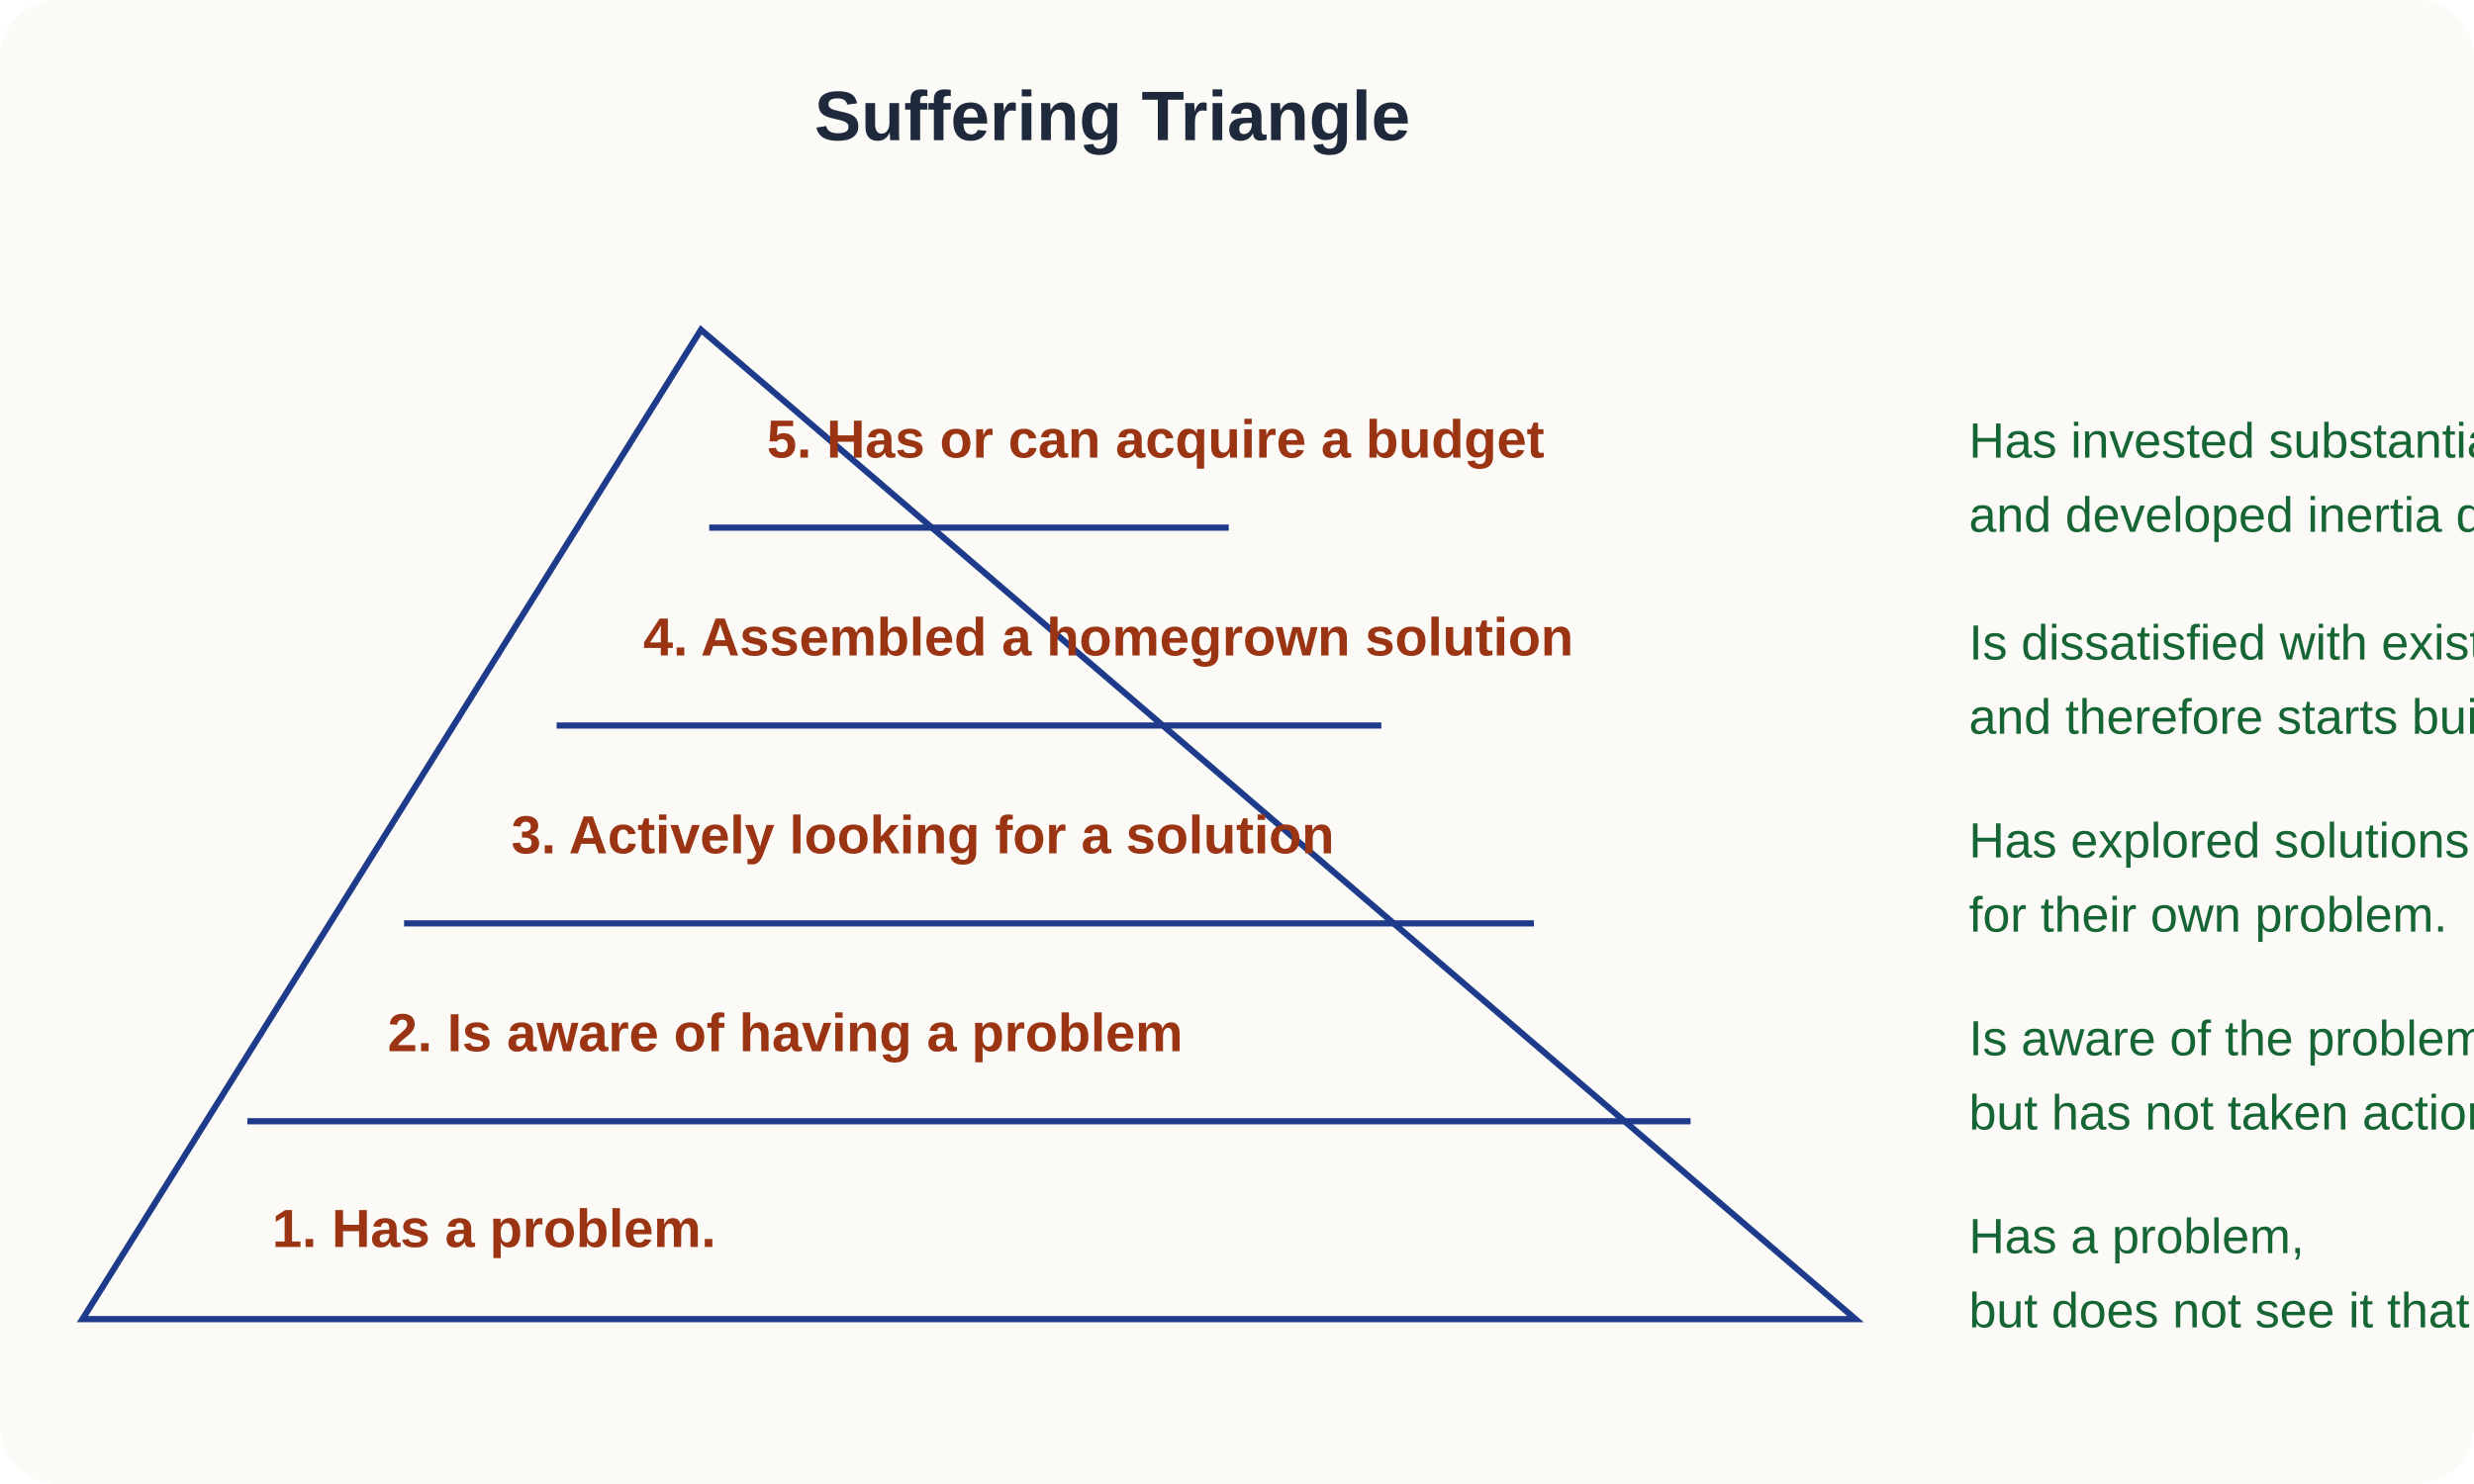
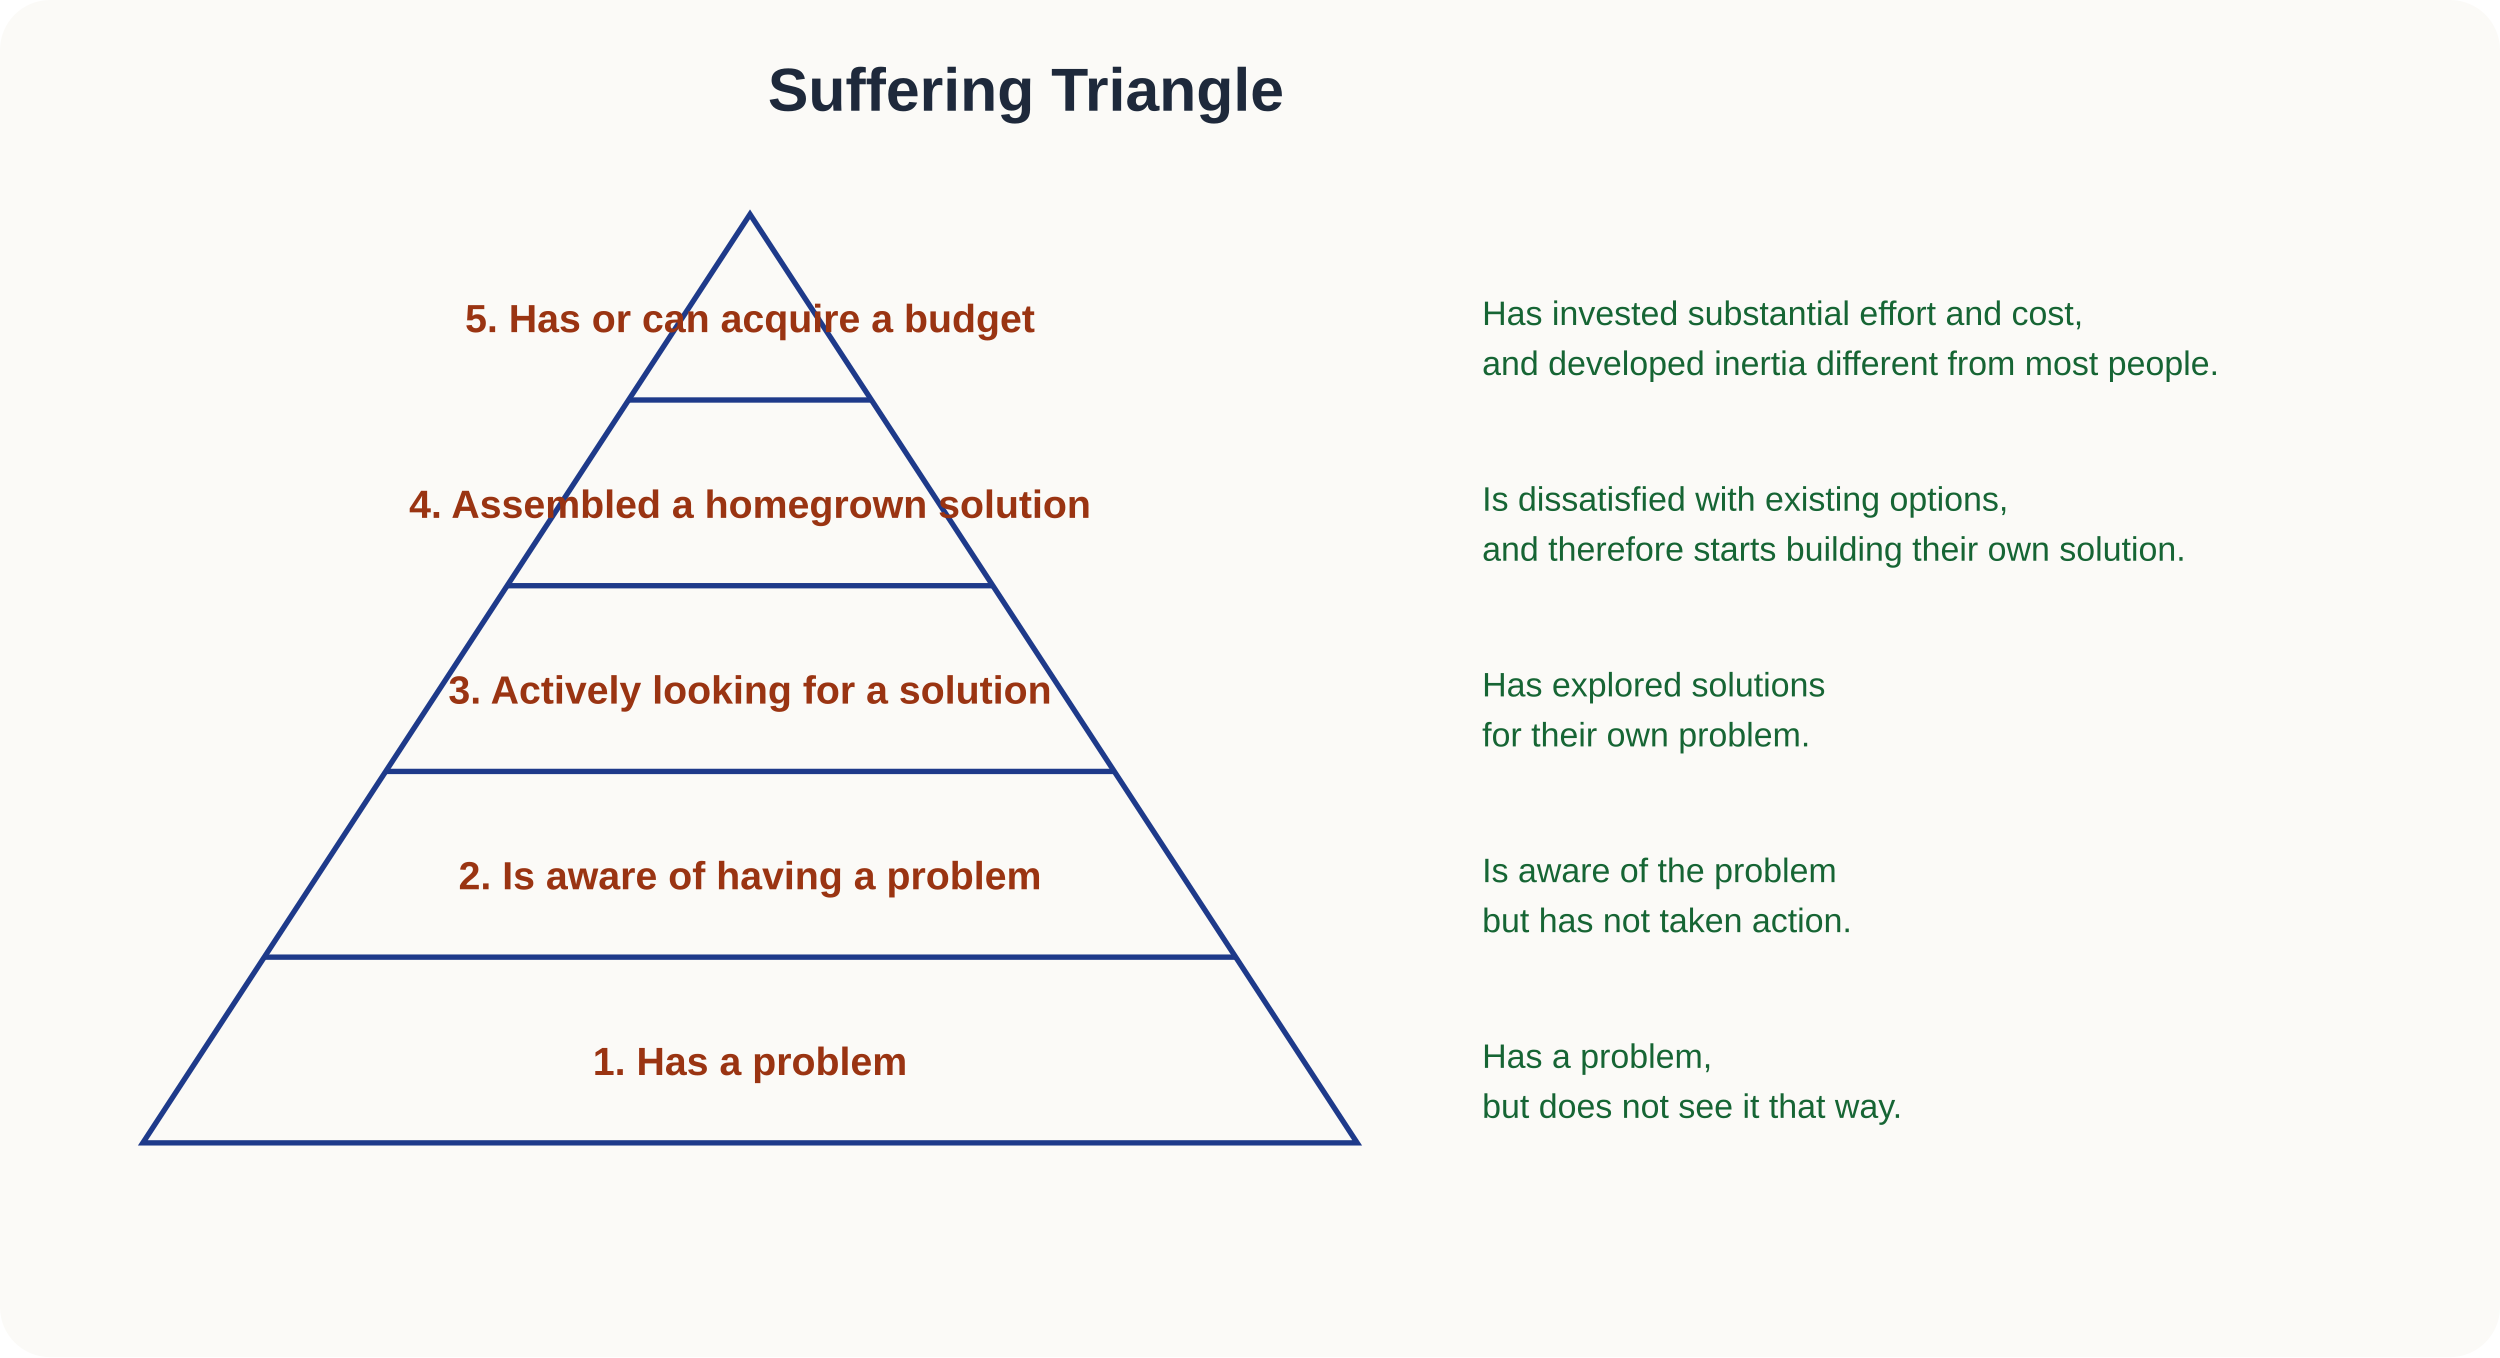
- <svg xmlns="http://www.w3.org/2000/svg" viewBox="0 0 1200 720" role="img" aria-labelledby="title desc">
+ <svg xmlns="http://www.w3.org/2000/svg" viewBox="0 0 1400 760" role="img" aria-labelledby="title desc">
  <style>
    text{font-family:Arial,sans-serif;fill:#1f2937}
    .bg{fill:#fbfaf7}
    .title{font-size:34px;font-weight:700;fill:#1e293b}
-     .stage{font-size:26px;font-weight:700;fill:#9a3412}
-     .note{font-size:24px;fill:#166534}
+     .stage{font-size:22px;font-weight:700;fill:#9a3412}
+     .note{font-size:19px;fill:#166534}
    .line{stroke:#1e3a8a;stroke-width:3;fill:none}
  </style>
-   <rect class="bg" x="0" y="0" width="1200" height="720" rx="28" />
-   <text class="title" x="395" y="68">Suffering Triangle</text>
-   <polygon points="340,160 900,640 40,640" class="line" />
-   <line x1="120" y1="544" x2="820" y2="544" class="line" />
-   <line x1="196" y1="448" x2="744" y2="448" class="line" />
-   <line x1="270" y1="352" x2="670" y2="352" class="line" />
-   <line x1="344" y1="256" x2="596" y2="256" class="line" />
-   <text class="stage" x="132" y="605">1. Has a problem.</text>
-   <text class="stage" x="188" y="510">2. Is aware of having a problem</text>
-   <text class="stage" x="248" y="414">3. Actively looking for a solution</text>
-   <text class="stage" x="312" y="318">4. Assembled a homegrown solution</text>
-   <text class="stage" x="372" y="222">5. Has or can acquire a budget</text>
-   <text class="note" x="955" y="222">Has invested substantial effort and cost,</text>
-   <text class="note" x="955" y="258">and developed inertia different from most people.</text>
-   <text class="note" x="955" y="320">Is dissatisfied with existing options,</text>
-   <text class="note" x="955" y="356">and therefore starts building their own solution.</text>
-   <text class="note" x="955" y="416">Has explored solutions</text>
-   <text class="note" x="955" y="452">for their own problem.</text>
-   <text class="note" x="955" y="512">Is aware of the problem</text>
-   <text class="note" x="955" y="548">but has not taken action.</text>
-   <text class="note" x="955" y="608">Has a problem,</text>
-   <text class="note" x="955" y="644">but does not see it that way.</text>
+   <rect class="bg" x="0" y="0" width="1400" height="760" rx="28" />
+   <text class="title" x="430" y="62">Suffering Triangle</text>
+   <polygon points="420,120 760,640 80,640" class="line" />
+   <line x1="352" y1="224" x2="488" y2="224" class="line" />
+   <line x1="284" y1="328" x2="556" y2="328" class="line" />
+   <line x1="216" y1="432" x2="624" y2="432" class="line" />
+   <line x1="148" y1="536" x2="692" y2="536" class="line" />
+   <text class="stage" x="420" y="186" text-anchor="middle">5. Has or can acquire a budget</text>
+   <text class="stage" x="420" y="290" text-anchor="middle">4. Assembled a homegrown solution</text>
+   <text class="stage" x="420" y="394" text-anchor="middle">3. Actively looking for a solution</text>
+   <text class="stage" x="420" y="498" text-anchor="middle">2. Is aware of having a problem</text>
+   <text class="stage" x="420" y="602" text-anchor="middle">1. Has a problem</text>
+   <text class="note" x="830" y="182">Has invested substantial effort and cost,</text>
+   <text class="note" x="830" y="210">and developed inertia different from most people.</text>
+   <text class="note" x="830" y="286">Is dissatisfied with existing options,</text>
+   <text class="note" x="830" y="314">and therefore starts building their own solution.</text>
+   <text class="note" x="830" y="390">Has explored solutions</text>
+   <text class="note" x="830" y="418">for their own problem.</text>
+   <text class="note" x="830" y="494">Is aware of the problem</text>
+   <text class="note" x="830" y="522">but has not taken action.</text>
+   <text class="note" x="830" y="598">Has a problem,</text>
+   <text class="note" x="830" y="626">but does not see it that way.</text>
</svg>
